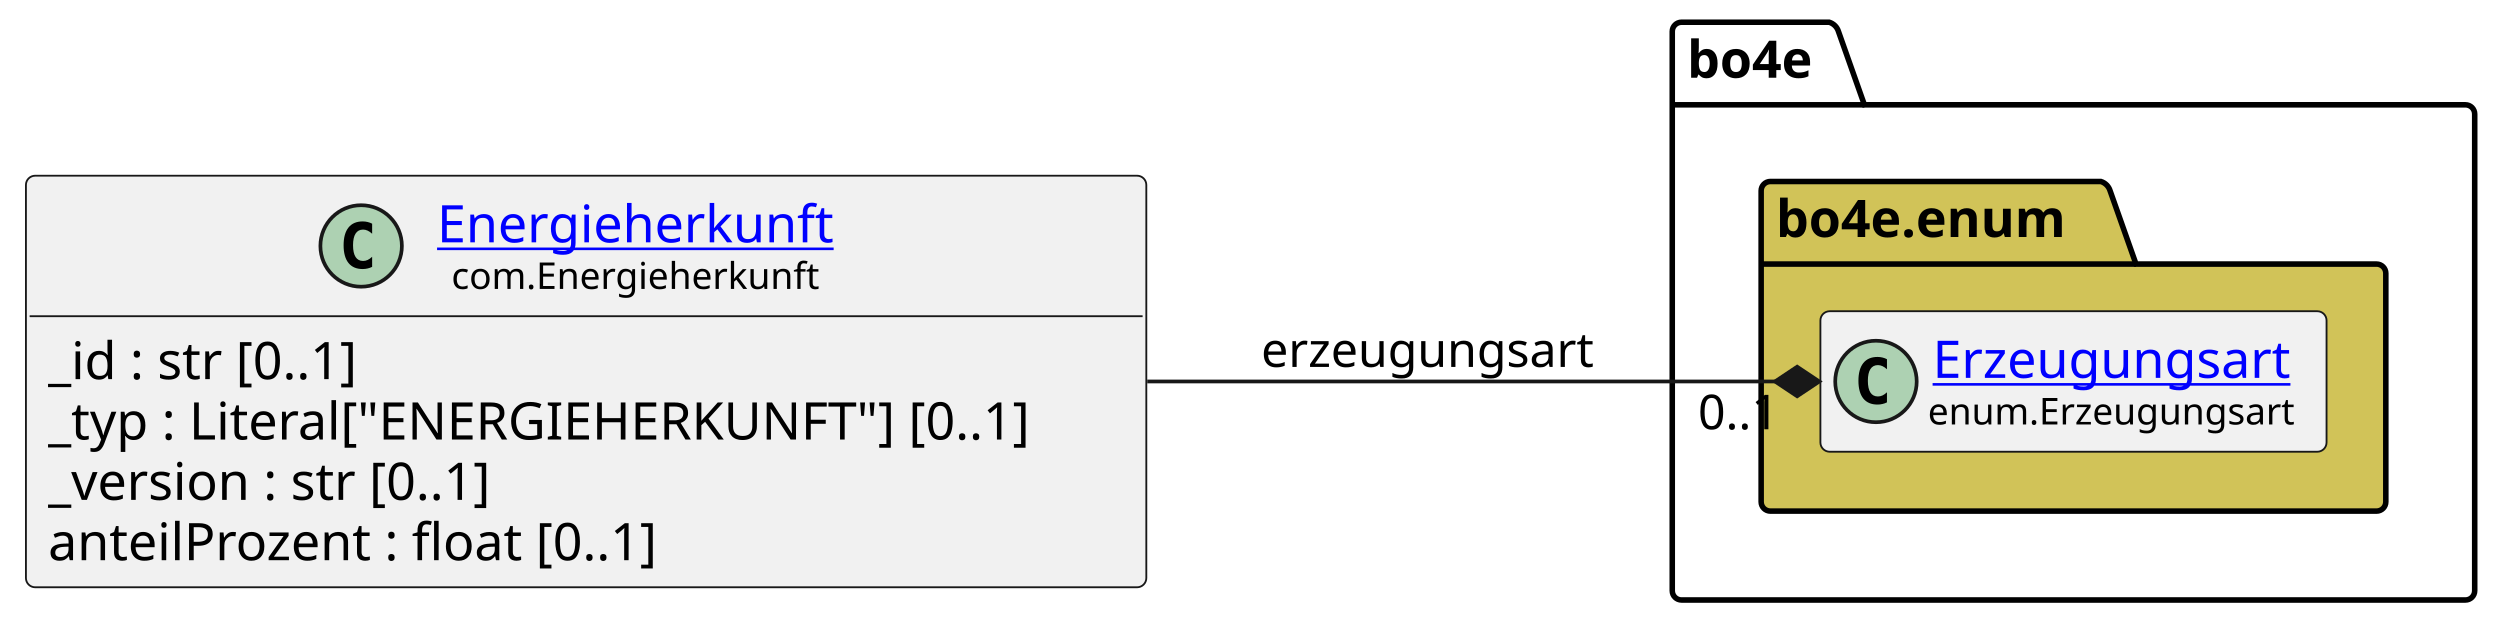
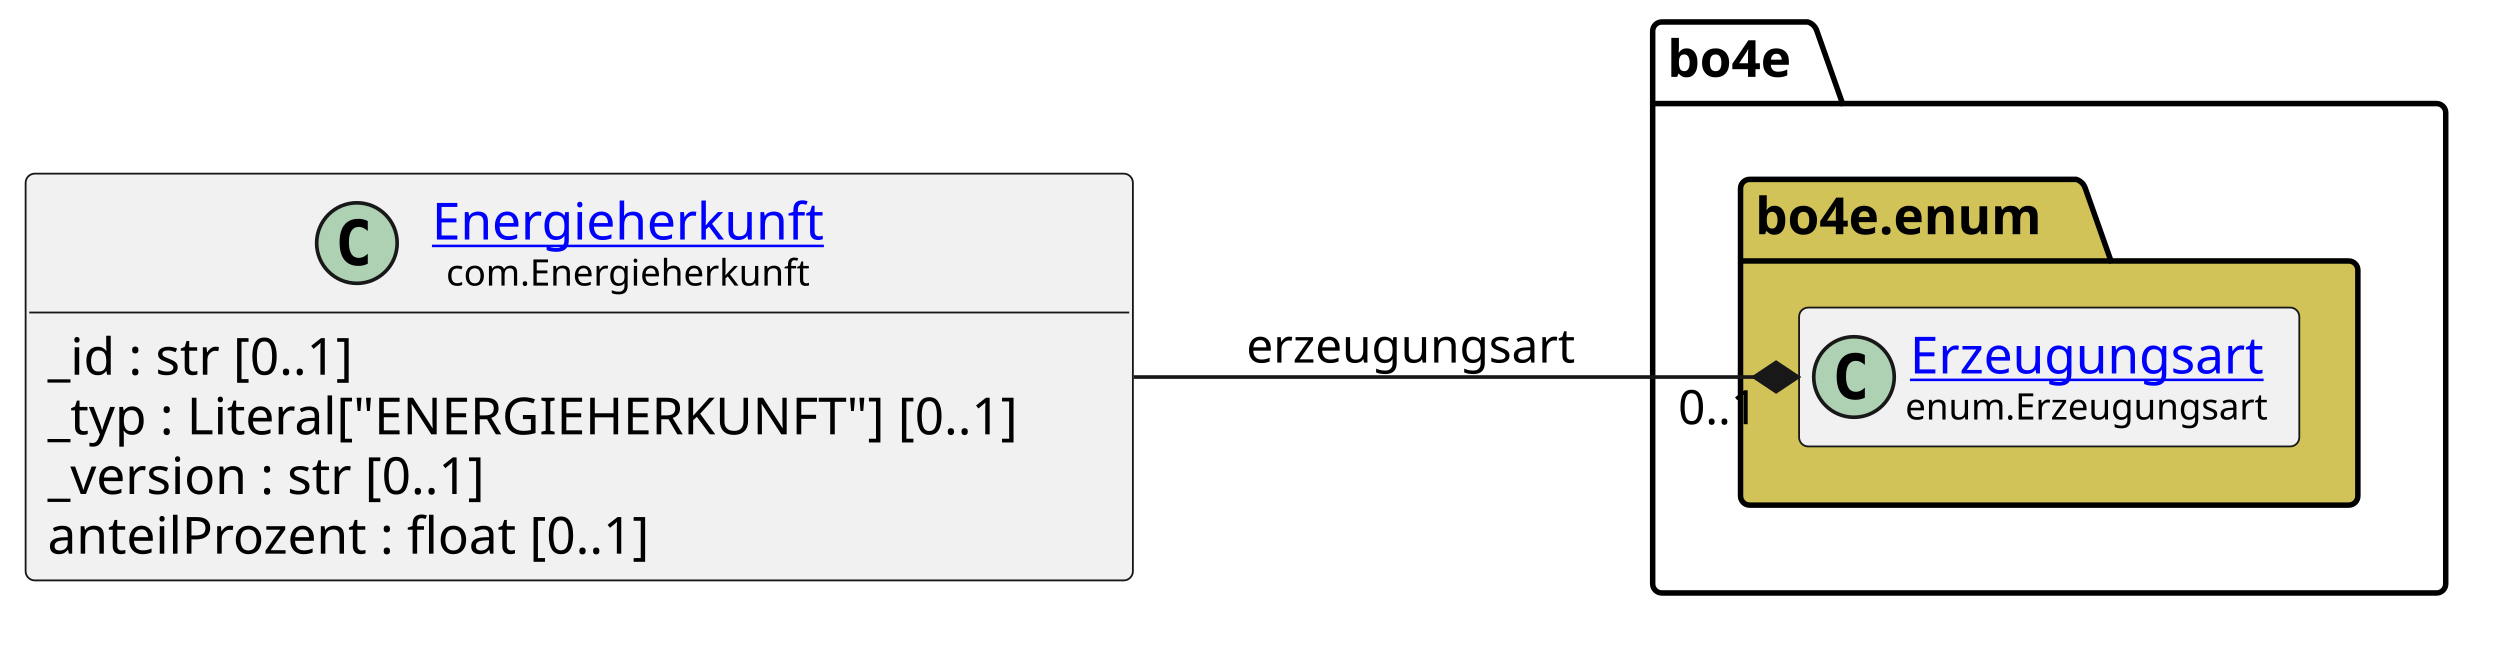
- <svg xmlns="http://www.w3.org/2000/svg" xmlns:xlink="http://www.w3.org/1999/xlink" contentStyleType="text/css" data-diagram-type="CLASS" height="169px" preserveAspectRatio="none" style="width:675px;height:169px;background:#FFFFFF;" version="1.1" viewBox="0 0 675 169" width="675px" zoomAndPan="magnify">
+ <svg xmlns="http://www.w3.org/2000/svg" xmlns:xlink="http://www.w3.org/1999/xlink" contentStyleType="text/css" data-diagram-type="CLASS" height="177px" preserveAspectRatio="none" style="width:683px;height:177px;background:#FFFFFF;" version="1.1" viewBox="0 0 683 177" width="683px" zoomAndPan="magnify">
  <defs />
  <g>
-     <g class="cluster" data-qualified-name="bo4e" data-source-line="11" id="ent0005">
+     <g class="cluster" data-qualified-name="bo4e" data-source-line="11" id="ent0004">
      <path d="M454.01,6 L493.886,6 A3.75,3.75 0 0 1 496.386,8.5 L503.386,28.297 L665.67,28.297 A2.5,2.5 0 0 1 668.17,30.797 L668.17,159.5 A2.5,2.5 0 0 1 665.67,162 L454.01,162 A2.5,2.5 0 0 1 451.51,159.5 L451.51,8.5 A2.5,2.5 0 0 1 454.01,6" fill="none" style="stroke:#000000;stroke-width:1.5;" />
      <line style="stroke:#000000;stroke-width:1.5;" x1="451.51" x2="503.386" y1="28.297" y2="28.297" />
-       <text fill="#000000" font-family="sans-serif" font-size="14" font-weight="bold" lengthAdjust="spacing" textLength="38.876" x="455.51" y="20.995">bo4e</text>
+       <text fill="#000000" font-family="sans-serif" font-size="14" font-weight="700" lengthAdjust="spacing" textLength="38.876" x="455.51" y="20.995">bo4e</text>
    </g>
-     <g class="cluster" data-qualified-name="bo4e.enum" data-source-line="10" id="ent0003">
+     <g class="cluster" data-qualified-name="bo4e.enum" data-source-line="10" id="ent0002">
      <path d="M478.01,49 L567.221,49 A3.75,3.75 0 0 1 569.721,51.5 L576.721,71.297 L641.67,71.297 A2.5,2.5 0 0 1 644.17,73.797 L644.17,135.5 A2.5,2.5 0 0 1 641.67,138 L478.01,138 A2.5,2.5 0 0 1 475.51,135.5 L475.51,51.5 A2.5,2.5 0 0 1 478.01,49" fill="#D1C358" style="stroke:#000000;stroke-width:1.5;" />
      <line style="stroke:#000000;stroke-width:1.5;" x1="475.51" x2="576.721" y1="71.297" y2="71.297" />
-       <text fill="#000000" font-family="sans-serif" font-size="14" font-weight="bold" lengthAdjust="spacing" textLength="88.211" x="479.51" y="63.995">bo4e.enum</text>
+       <text fill="#000000" font-family="sans-serif" font-size="14" font-weight="700" lengthAdjust="spacing" textLength="88.211" x="479.51" y="63.995">bo4e.enum</text>
    </g>
-     <g class="entity" data-qualified-name="bo4e.enum.Erzeugungsart" data-source-line="11" id="ent0004">
+     <g class="entity" data-qualified-name="bo4e.enum.Erzeugungsart" data-source-line="11" id="ent0003">
      <rect fill="#F1F1F1" height="37.938" rx="2.5" ry="2.5" style="stroke:#181818;stroke-width:0.5;" width="136.658" x="491.51" y="84.03" />
      <ellipse cx="506.51" cy="102.999" fill="#ADD1B2" rx="11" ry="11" style="stroke:#181818;stroke-width:1;" />
      <path d="M509.479,108.639 Q508.901,108.936 508.26,109.077 Q507.619,109.233 506.916,109.233 Q504.416,109.233 503.088,107.593 Q501.776,105.936 501.776,102.811 Q501.776,99.686 503.088,98.03 Q504.416,96.374 506.916,96.374 Q507.619,96.374 508.26,96.53 Q508.916,96.686 509.479,96.983 L509.479,99.702 Q508.854,99.124 508.26,98.858 Q507.666,98.577 507.041,98.577 Q505.697,98.577 505.01,99.655 Q504.322,100.718 504.322,102.811 Q504.322,104.905 505.01,105.983 Q505.697,107.046 507.041,107.046 Q507.666,107.046 508.26,106.78 Q508.854,106.499 509.479,105.921 L509.479,108.639 Z " fill="#000000" />
      <a href="https://bo4e.github.io/BO4E-python/latest/api/enum.Erzeugungsart.html" target="_top" title="https://bo4e.github.io/BO4E-python/latest/api/enum.Erzeugungsart.html" xlink:actuate="onRequest" xlink:href="https://bo4e.github.io/BO4E-python/latest/api/enum.Erzeugungsart.html" xlink:show="new" xlink:title="https://bo4e.github.io/BO4E-python/latest/api/enum.Erzeugungsart.html" xlink:type="simple">
        <text fill="#0000FF" font-family="sans-serif" font-size="14" lengthAdjust="spacing" text-decoration="underline" textLength="102.074" x="521.802" y="102.025">Erzeugungsart</text>
      </a>
      <text fill="#000000" font-family="sans-serif" font-size="10" lengthAdjust="spacing" textLength="104.658" x="520.51" y="114.609">enum.Erzeugungsart</text>
    </g>
-     <g class="entity" data-qualified-name="Energieherkunft" data-source-line="3" id="ent0002">
+     <g class="entity" data-qualified-name="Energieherkunft" data-source-line="3" id="ent0001">
      <rect fill="#F1F1F1" height="111.125" rx="2.5" ry="2.5" style="stroke:#181818;stroke-width:0.5;" width="302.507" x="7" y="47.44" />
      <ellipse cx="97.508" cy="66.409" fill="#ADD1B2" rx="11" ry="11" style="stroke:#181818;stroke-width:1;" />
      <path d="M100.477,72.049 Q99.898,72.346 99.258,72.487 Q98.617,72.643 97.914,72.643 Q95.414,72.643 94.086,71.002 Q92.773,69.346 92.773,66.221 Q92.773,63.096 94.086,61.44 Q95.414,59.784 97.914,59.784 Q98.617,59.784 99.258,59.94 Q99.914,60.096 100.477,60.393 L100.477,63.112 Q99.852,62.534 99.258,62.268 Q98.664,61.987 98.039,61.987 Q96.695,61.987 96.008,63.065 Q95.32,64.127 95.32,66.221 Q95.32,68.315 96.008,69.393 Q96.695,70.456 98.039,70.456 Q98.664,70.456 99.258,70.19 Q99.852,69.909 100.477,69.331 L100.477,72.049 Z " fill="#000000" />
      <a href="https://bo4e.github.io/BO4E-python/latest/api/com.Energieherkunft.html" target="_top" title="https://bo4e.github.io/BO4E-python/latest/api/com.Energieherkunft.html" xlink:actuate="onRequest" xlink:href="https://bo4e.github.io/BO4E-python/latest/api/com.Energieherkunft.html" xlink:show="new" xlink:title="https://bo4e.github.io/BO4E-python/latest/api/com.Energieherkunft.html" xlink:type="simple">
        <text fill="#0000FF" font-family="sans-serif" font-size="14" lengthAdjust="spacing" text-decoration="underline" textLength="112.991" x="118.008" y="65.435">Energieherkunft</text>
      </a>
      <text fill="#000000" font-family="sans-serif" font-size="10" lengthAdjust="spacing" textLength="105.244" x="121.881" y="78.019">com.Energieherkunft</text>
      <line style="stroke:#181818;stroke-width:0.5;" x1="8" x2="308.507" y1="85.377" y2="85.377" />
      <text fill="#000000" font-family="sans-serif" font-size="14" lengthAdjust="spacing" textLength="94.022" x="13" y="102.373">_id : str [0..1]</text>
      <text fill="#000000" font-family="sans-serif" font-size="14" lengthAdjust="spacing" textLength="290.507" x="13" y="118.669">_typ : Literal["ENERGIEHERKUNFT"] [0..1]</text>
      <text fill="#000000" font-family="sans-serif" font-size="14" lengthAdjust="spacing" textLength="132.522" x="13" y="134.966">_version : str [0..1]</text>
      <text fill="#000000" font-family="sans-serif" font-size="14" lengthAdjust="spacing" textLength="179.58" x="13" y="151.263">anteilProzent : float [0..1]</text>
    </g>
-     <g class="link" data-entity-1="ent0002" data-entity-2="ent0004" data-link-type="composition" data-source-line="15" id="lnk6">
+     <g class="link" data-entity-1="ent0001" data-entity-2="ent0003" data-link-type="composition" data-source-line="15" id="lnk5">
      <path codeLine="15" d="M309.75,103 C372.25,103 429.61,103 479.23,103" fill="none" id="Energieherkunft-to-Erzeugungsart" style="stroke:#181818;stroke-width:1;" />
-       <polygon fill="#181818" points="491.23,103,485.23,99,479.23,103,485.23,107,491.23,103" style="stroke:#181818;stroke-width:1;" />
+       <polygon fill="#181818" points="491.23,103,485.23,99,479.23,103,485.23,107,491.23,103" style="stroke:#181818;stroke-width:1;stroke-linejoin:miter;stroke-miterlimit:10;" />
      <text fill="#000000" font-family="sans-serif" font-size="13" lengthAdjust="spacing" textLength="94.567" x="340.51" y="99.067">erzeugungsart</text>
      <text fill="#000000" font-family="sans-serif" font-size="13" lengthAdjust="spacing" textLength="24.807" x="458.457" y="115.895">0..1</text>
    </g>
  </g>
</svg>
